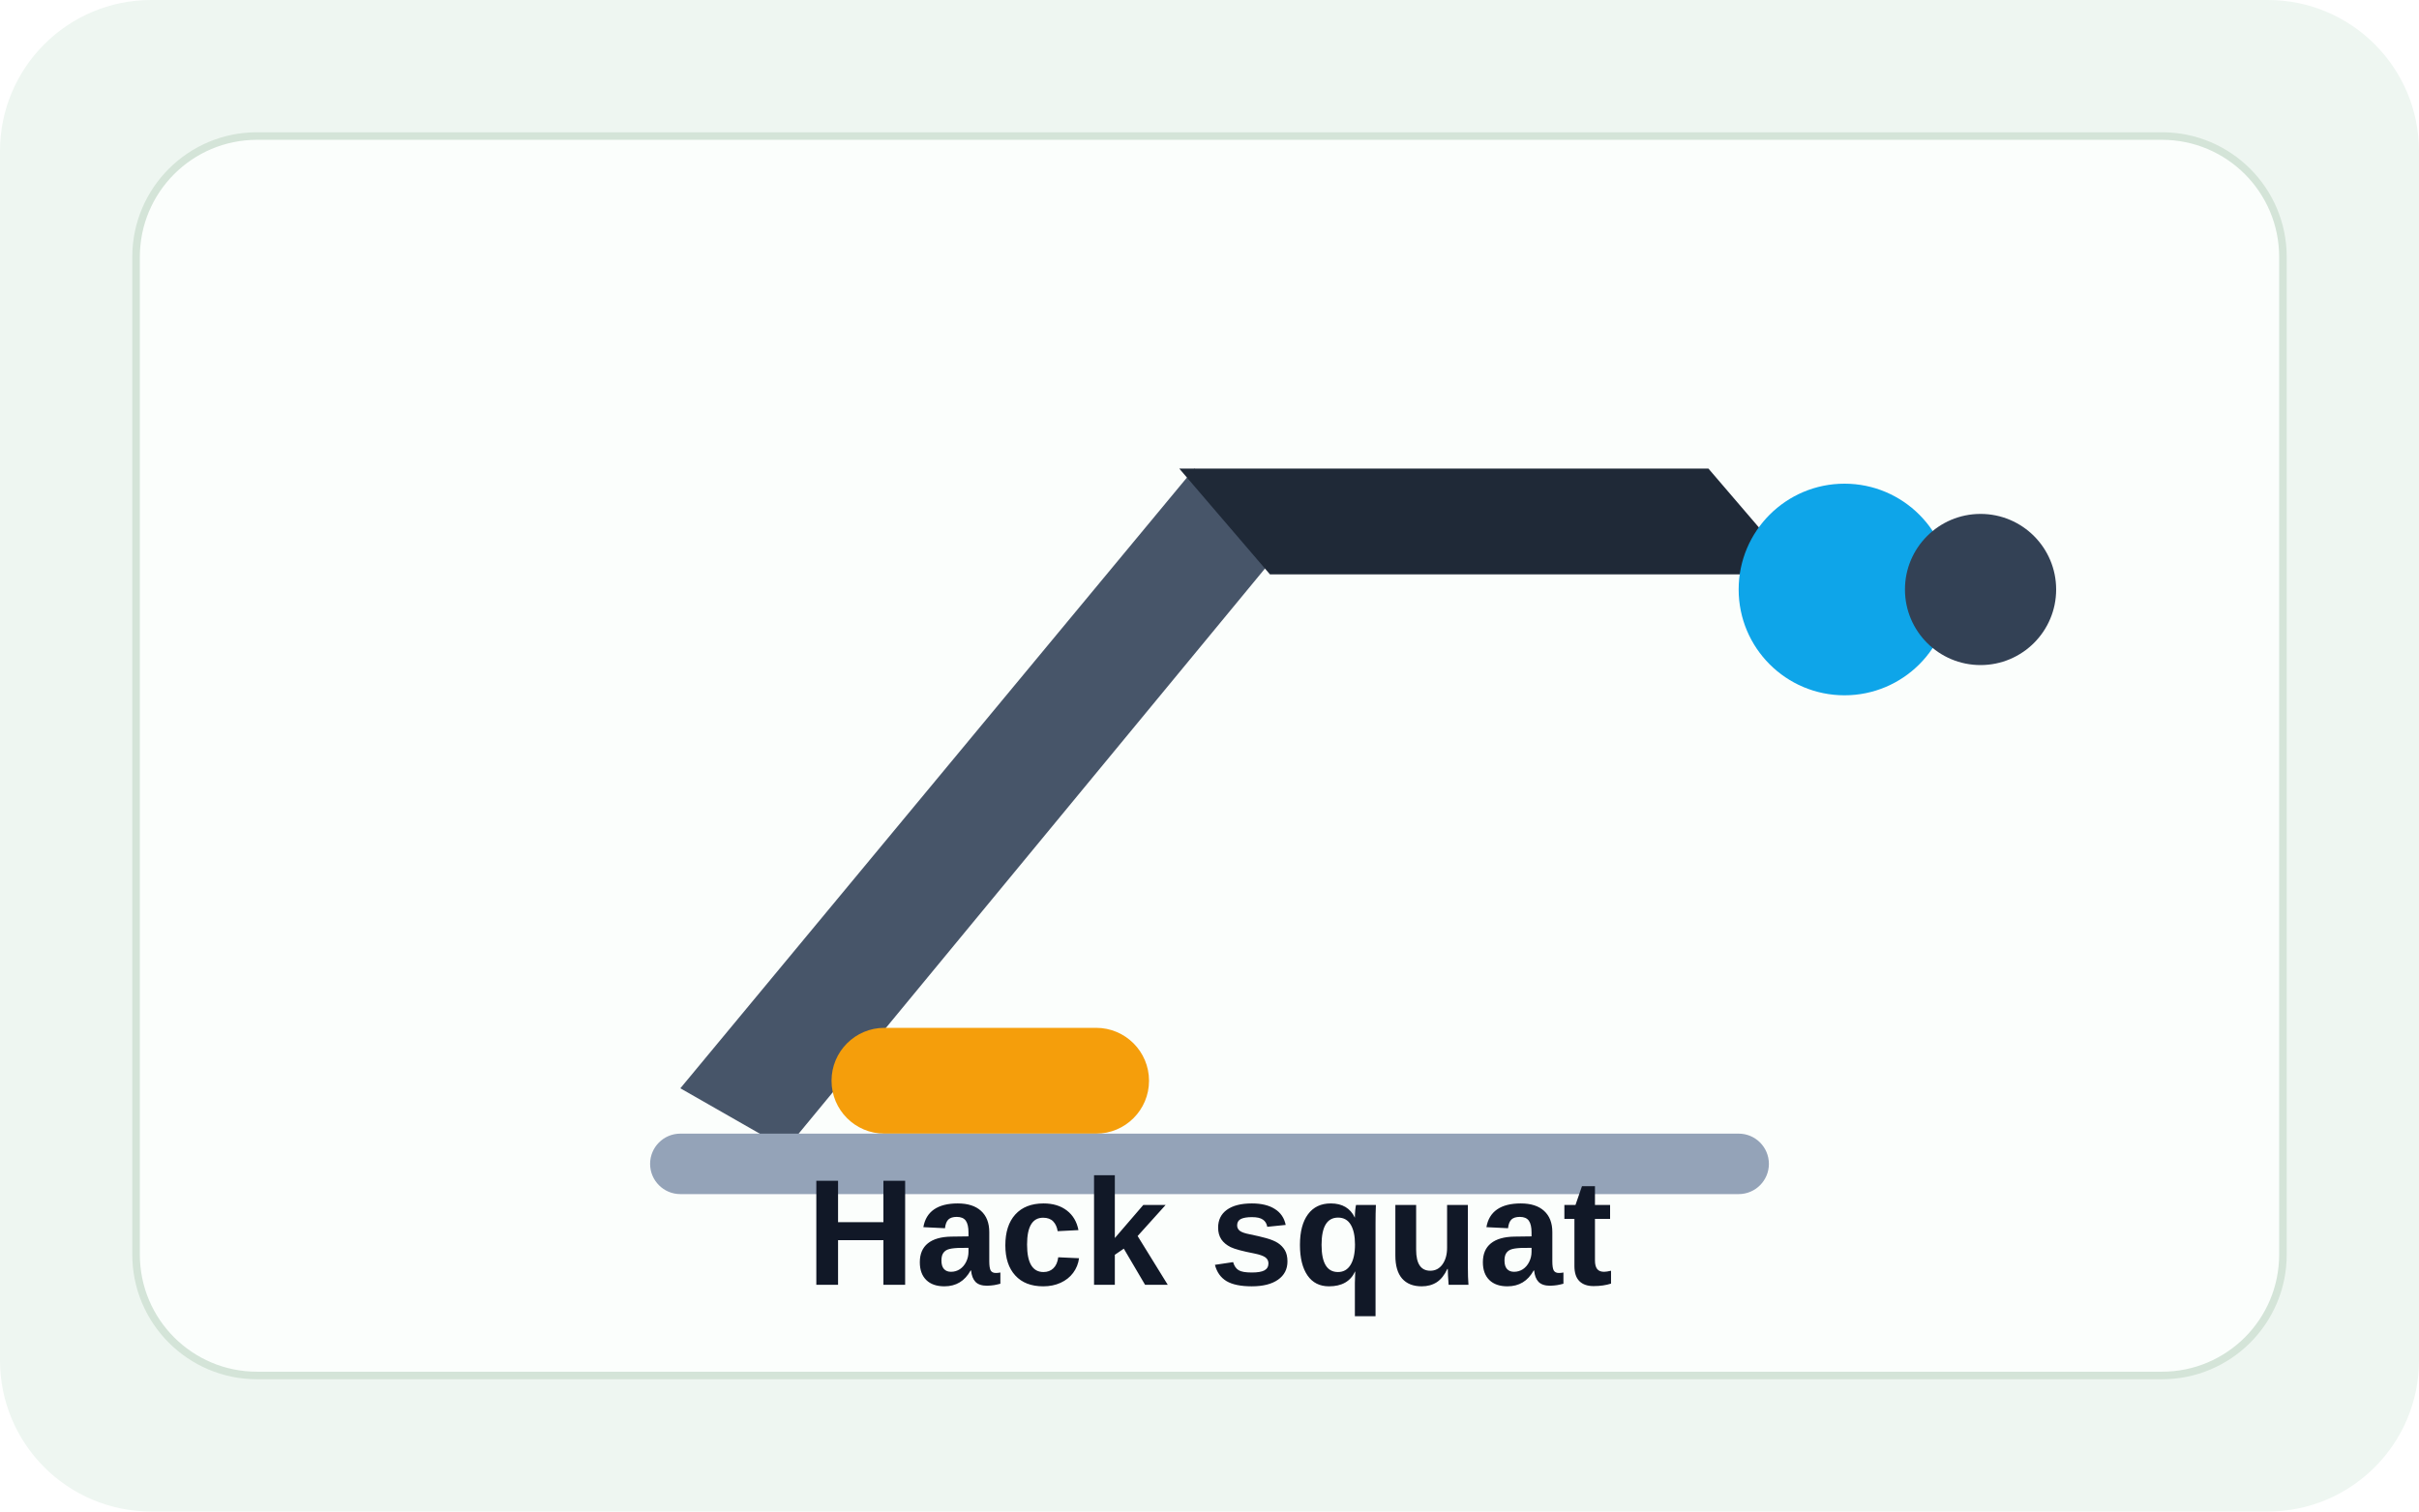
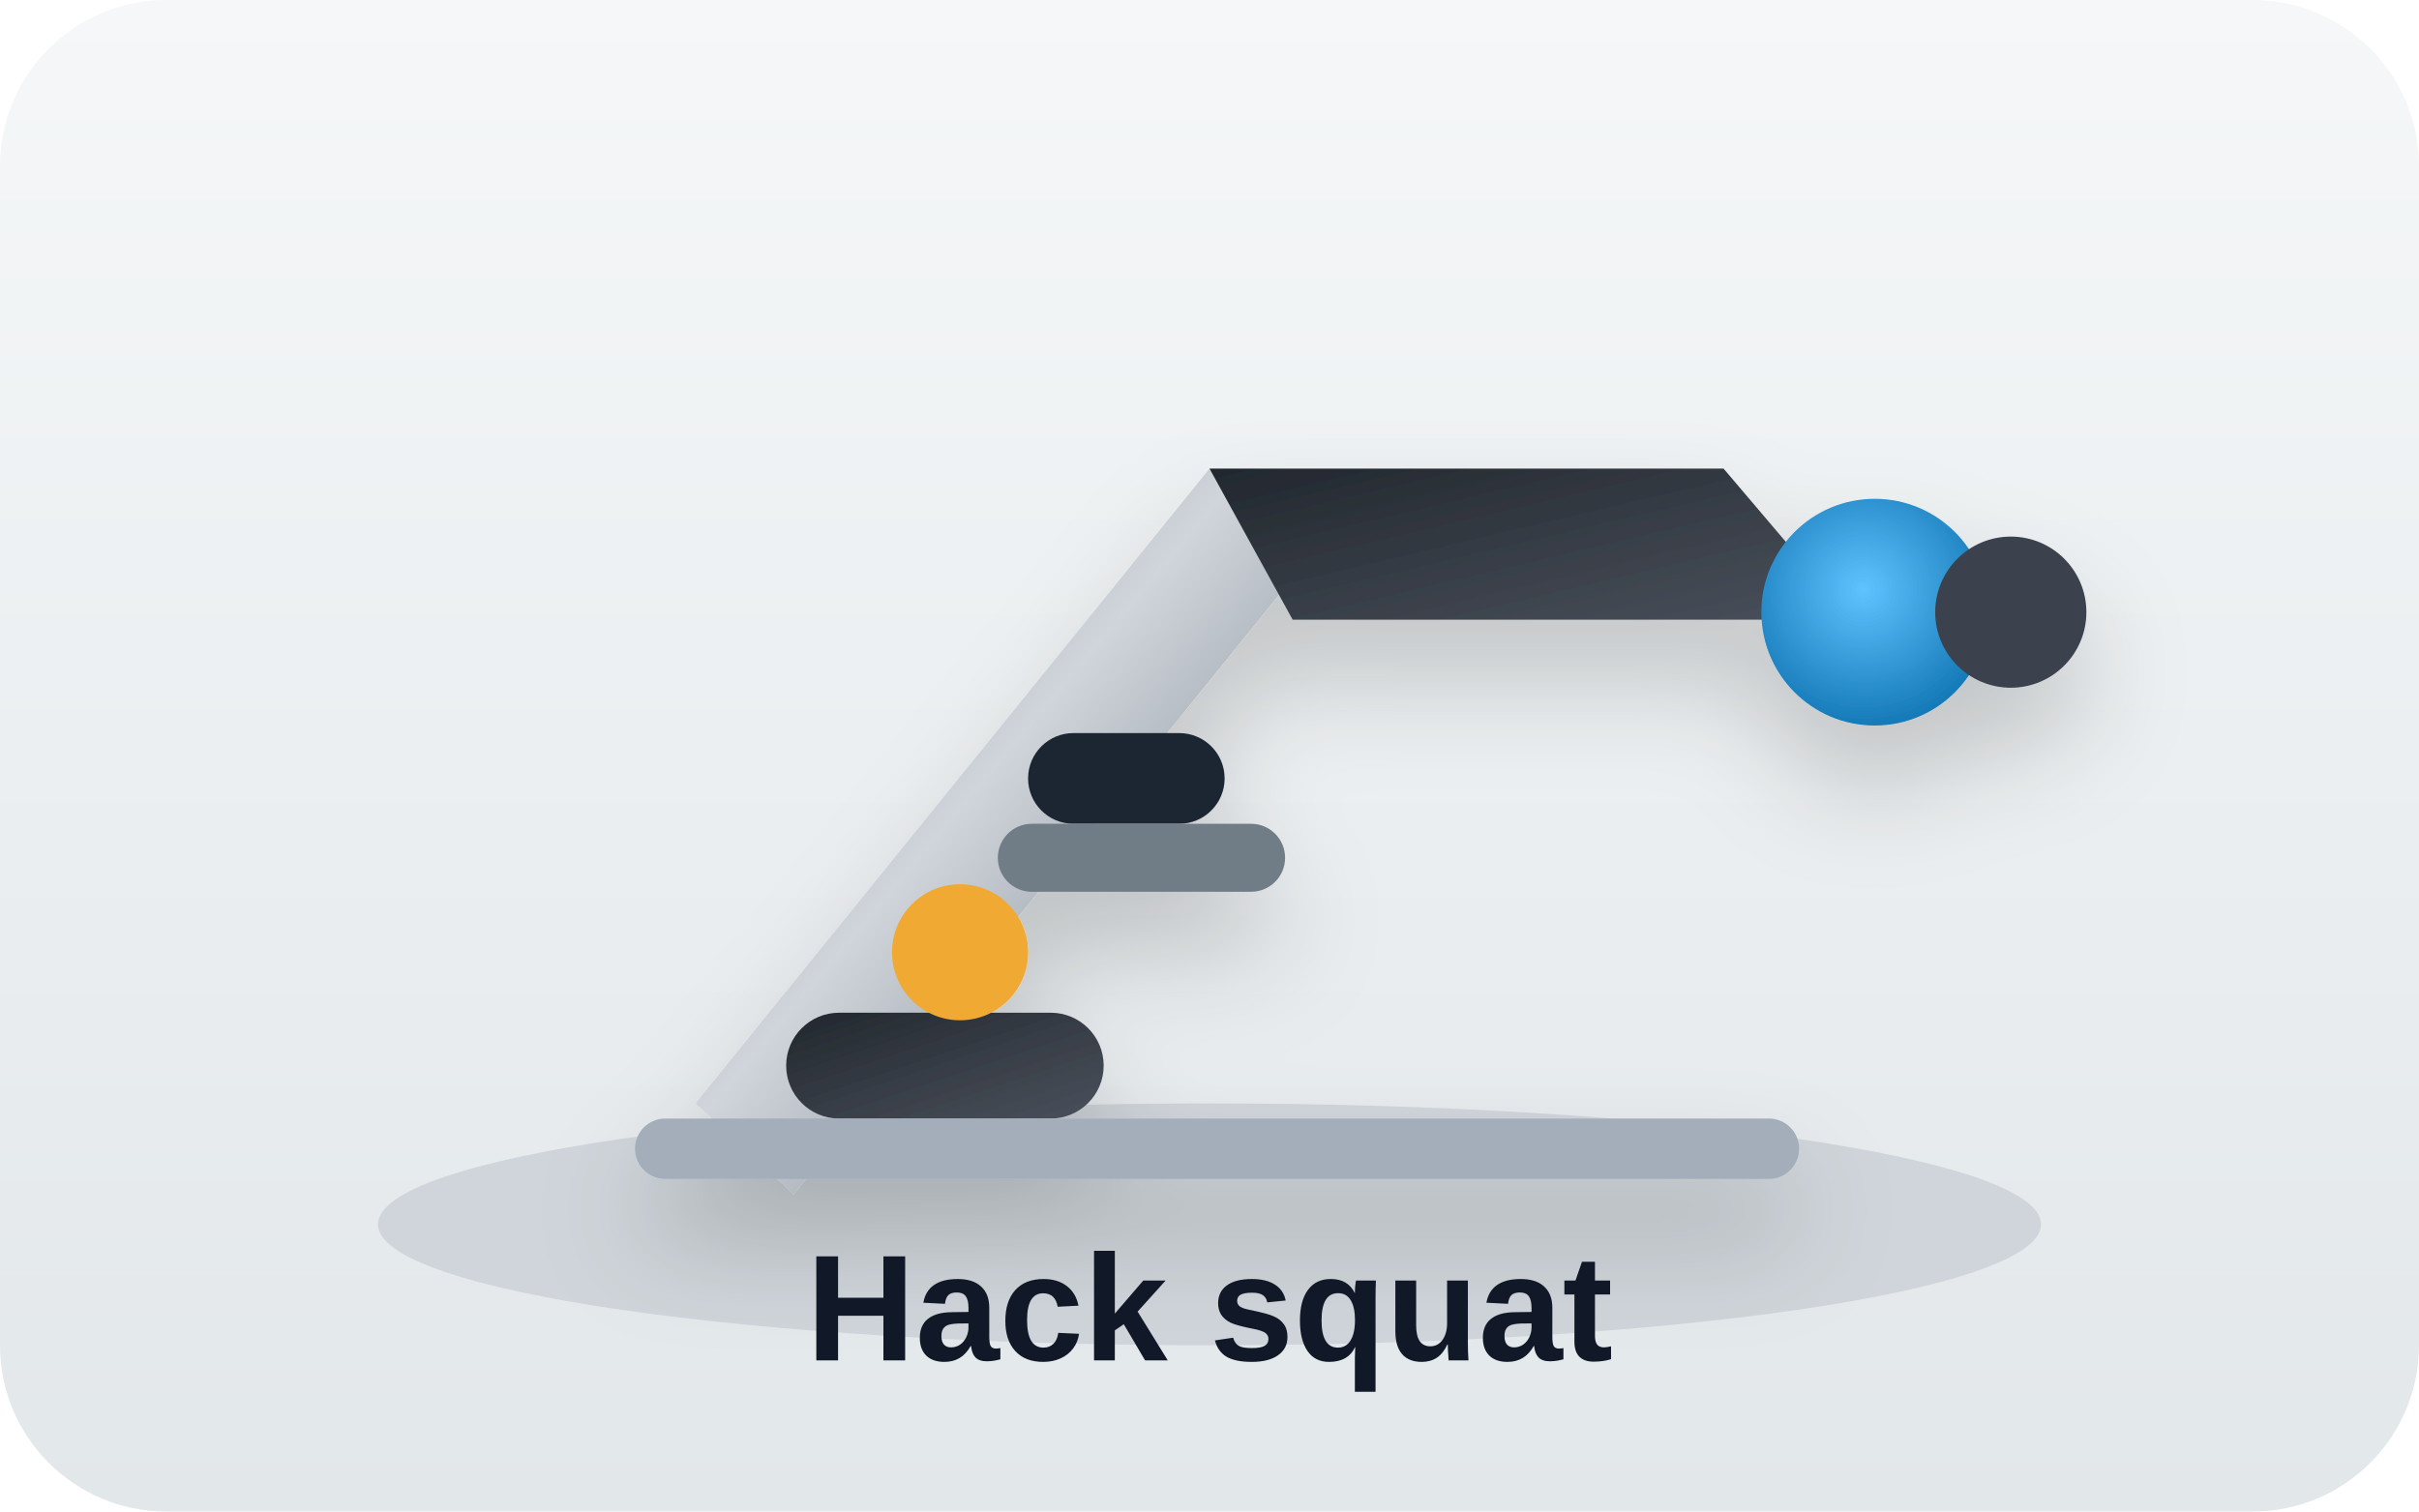
<svg xmlns="http://www.w3.org/2000/svg" viewBox="0 0 320 200" role="img" aria-label="Hack squat">
-   <rect width="320" height="200" rx="20" fill="#eef6f1" />
-   <rect x="18" y="18" width="284" height="164" rx="16" fill="#fbfefc" stroke="#d4e4d8" />
-   <path d="M90 144 L158 62 L170 72 L104 152 Z" fill="#475569" />
-   <path d="M156 62 L226 62 L238 76 L168 76 Z" fill="#1f2937" />
-   <circle cx="244" cy="78" r="14" fill="#0ea5e9" />
-   <circle cx="262" cy="78" r="10" fill="#334155" />
-   <rect x="110" y="136" width="42" height="14" rx="7" fill="#f59e0b" />
-   <rect x="86" y="150" width="148" height="8" rx="4" fill="#94a3b8" />
-   <text x="160" y="170" text-anchor="middle" font-family="Arial, sans-serif" font-size="20" font-weight="700" fill="#111827">Hack squat</text>
+   <defs>
+     <linearGradient id="bg-hack" x1="0" y1="0" x2="0" y2="1">
+       <stop offset="0" stop-color="#f5f7f8" />
+       <stop offset="1" stop-color="#e2e7ea" />
+     </linearGradient>
+     <linearGradient id="metal-hack" x1="0" y1="0" x2="1" y2="1">
+       <stop offset="0" stop-color="#7b8590" />
+       <stop offset=".45" stop-color="#d0d5db" />
+       <stop offset="1" stop-color="#5e6873" />
+     </linearGradient>
+     <linearGradient id="pad-hack" x1="0" y1="0" x2="1" y2="1">
+       <stop offset="0" stop-color="#22272e" />
+       <stop offset="1" stop-color="#4a515c" />
+     </linearGradient>
+     <radialGradient id="plate-hack" cx="45%" cy="40%" r="60%">
+       <stop offset="0" stop-color="#5ec3ff" />
+       <stop offset="1" stop-color="#167ab8" />
+     </radialGradient>
+     <filter id="shadow-hack" x="-20%" y="-20%" width="150%" height="170%">
+       <feDropShadow dx="0" dy="8" stdDeviation="7" flood-color="#000" flood-opacity=".18" />
+     </filter>
+   </defs>
+   <rect width="320" height="200" rx="22" fill="url(#bg-hack)" />
+   <ellipse cx="160" cy="162" rx="110" ry="16" fill="#cfd5da" />
+   <g filter="url(#shadow-hack)">
+     <path d="M92 146 160 62l13 12-68 84z" fill="url(#metal-hack)" />
+     <path d="M160 62h68l17 20h-74z" fill="url(#pad-hack)" />
+     <rect x="104" y="134" width="42" height="14" rx="7" fill="url(#pad-hack)" />
+     <rect x="118" y="117" width="18" height="18" rx="9" fill="#f0a933" />
+     <rect x="84" y="148" width="154" height="8" rx="4" fill="#a4aebb" />
+     <circle cx="248" cy="81" r="15" fill="url(#plate-hack)" />
+     <circle cx="266" cy="81" r="10" fill="#3b434d" />
+     <rect x="136" y="97" width="26" height="12" rx="6" fill="#1e2530" />
+     <rect x="132" y="109" width="38" height="9" rx="4.5" fill="#707b86" />
+   </g>
+   <text x="160" y="180" text-anchor="middle" font-family="Arial, sans-serif" font-size="20" font-weight="700" fill="#111827">Hack squat</text>
</svg>
